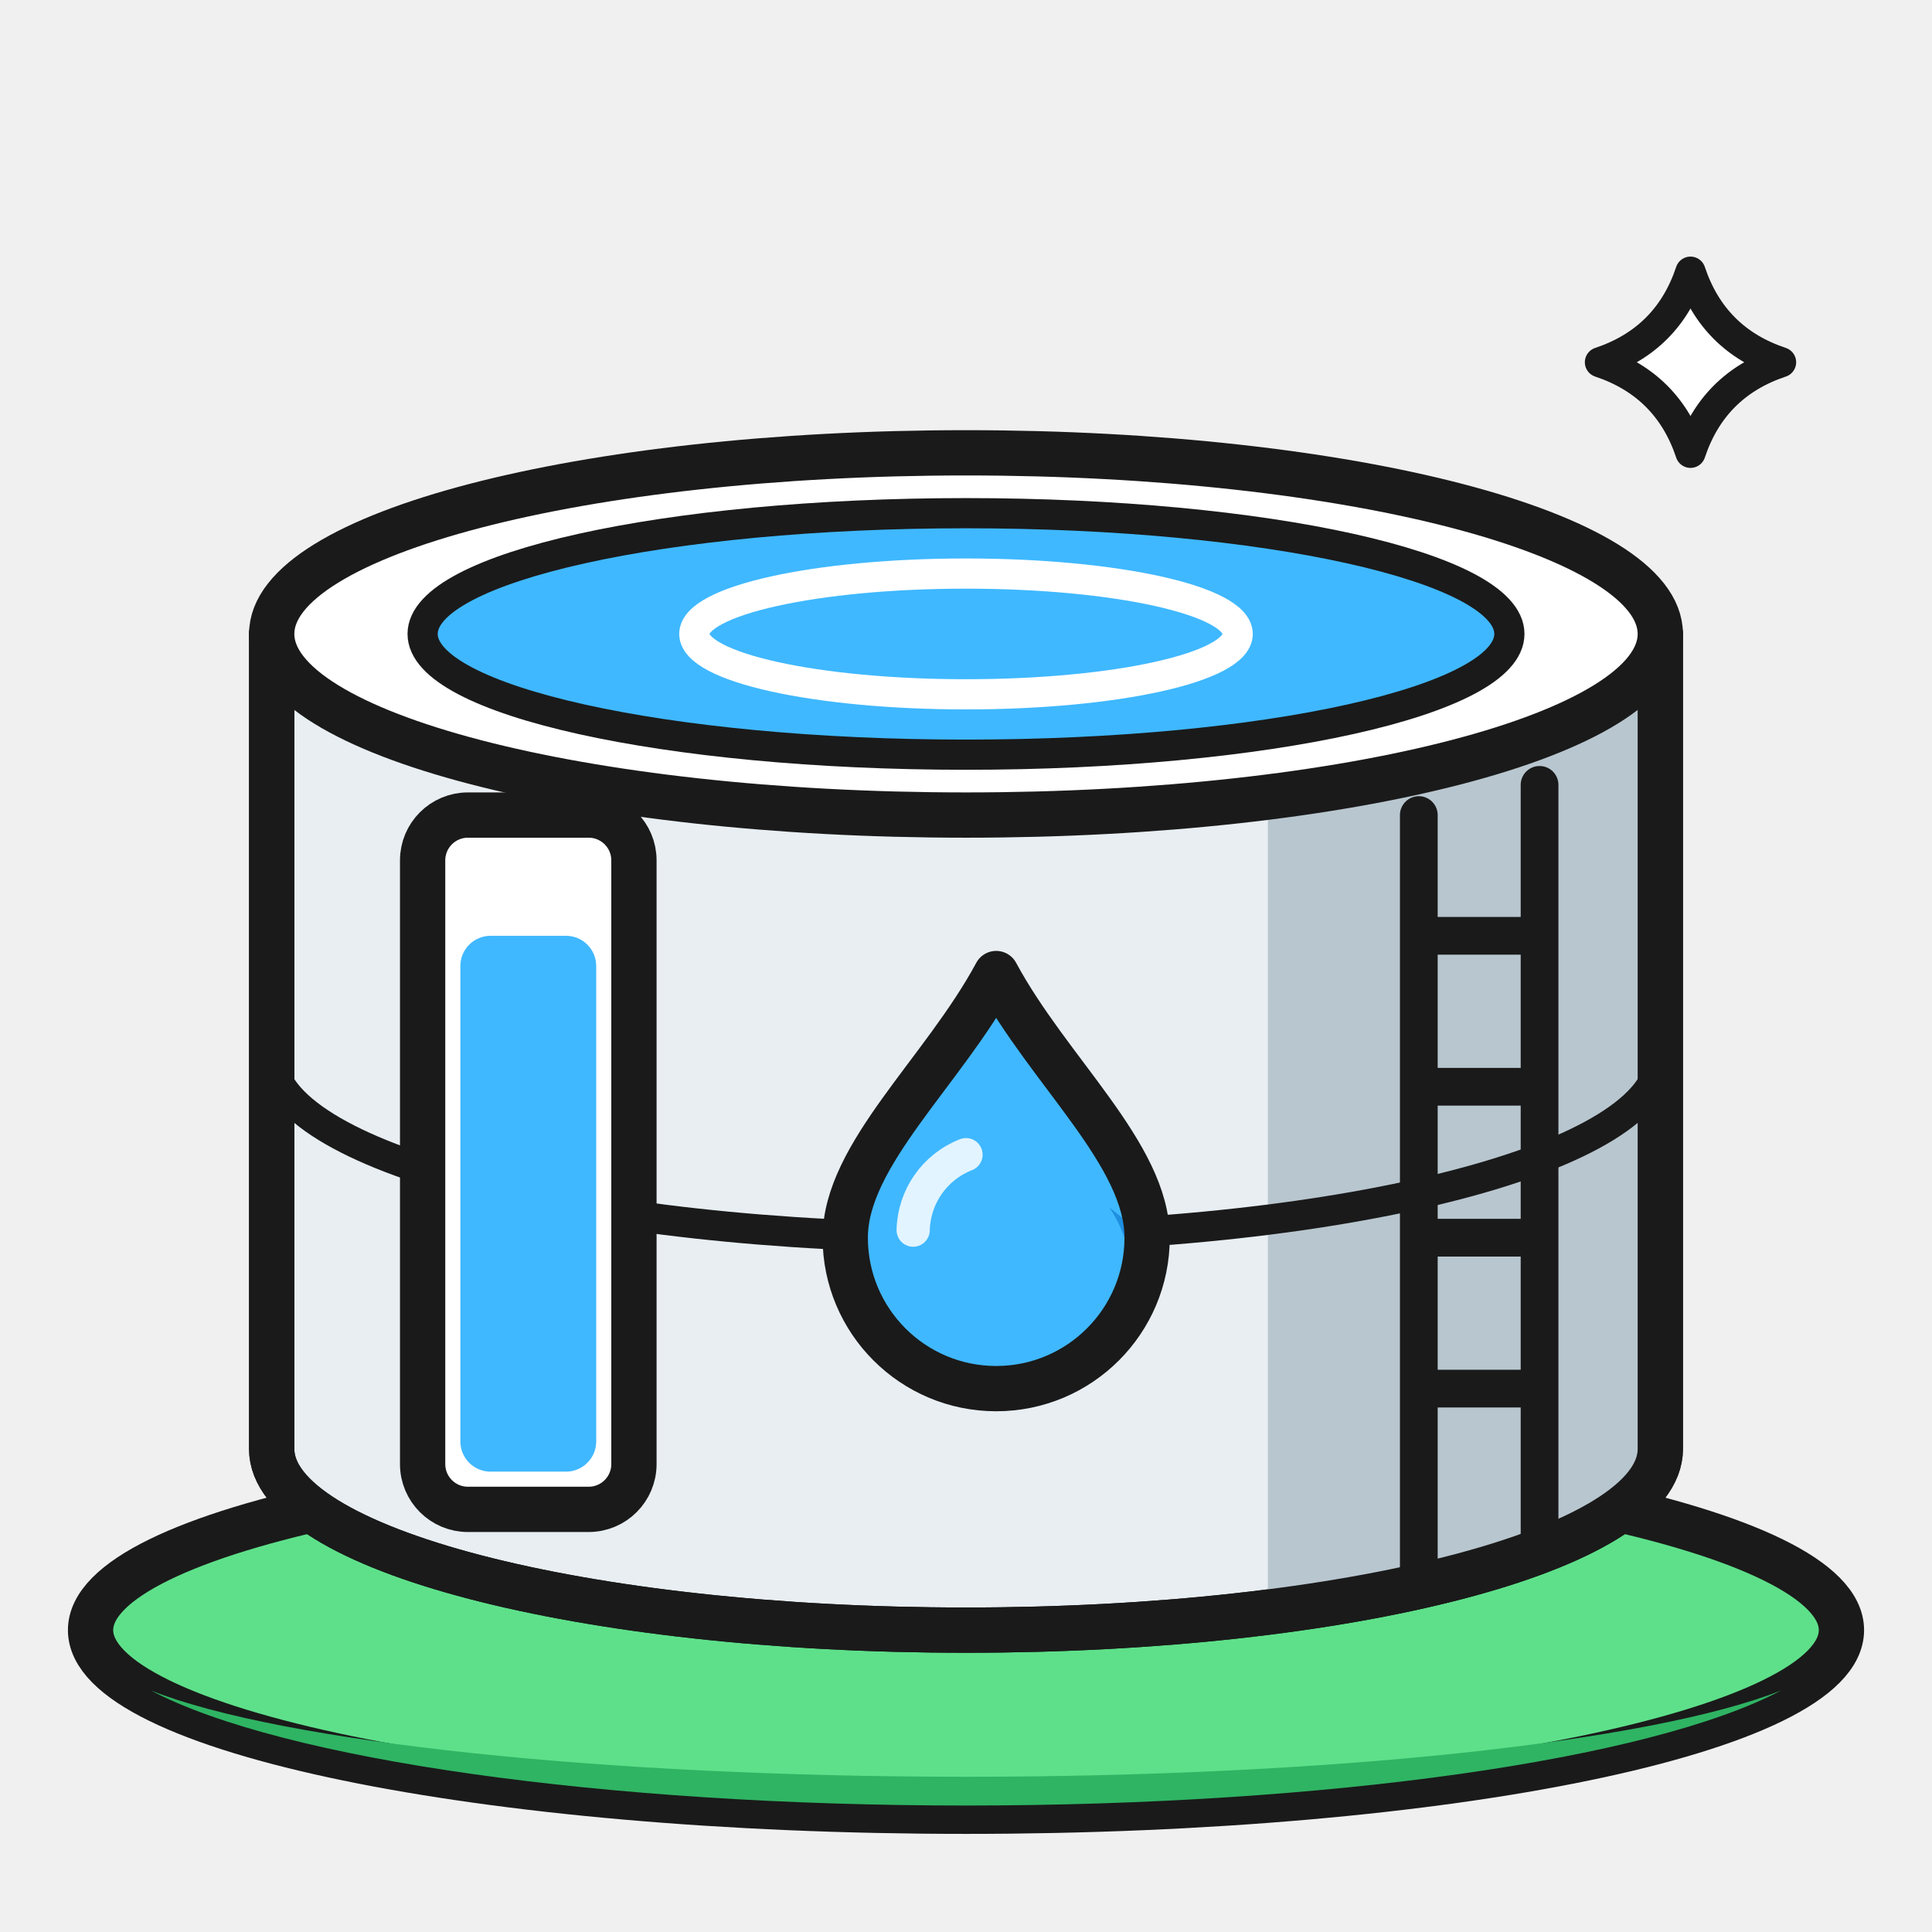
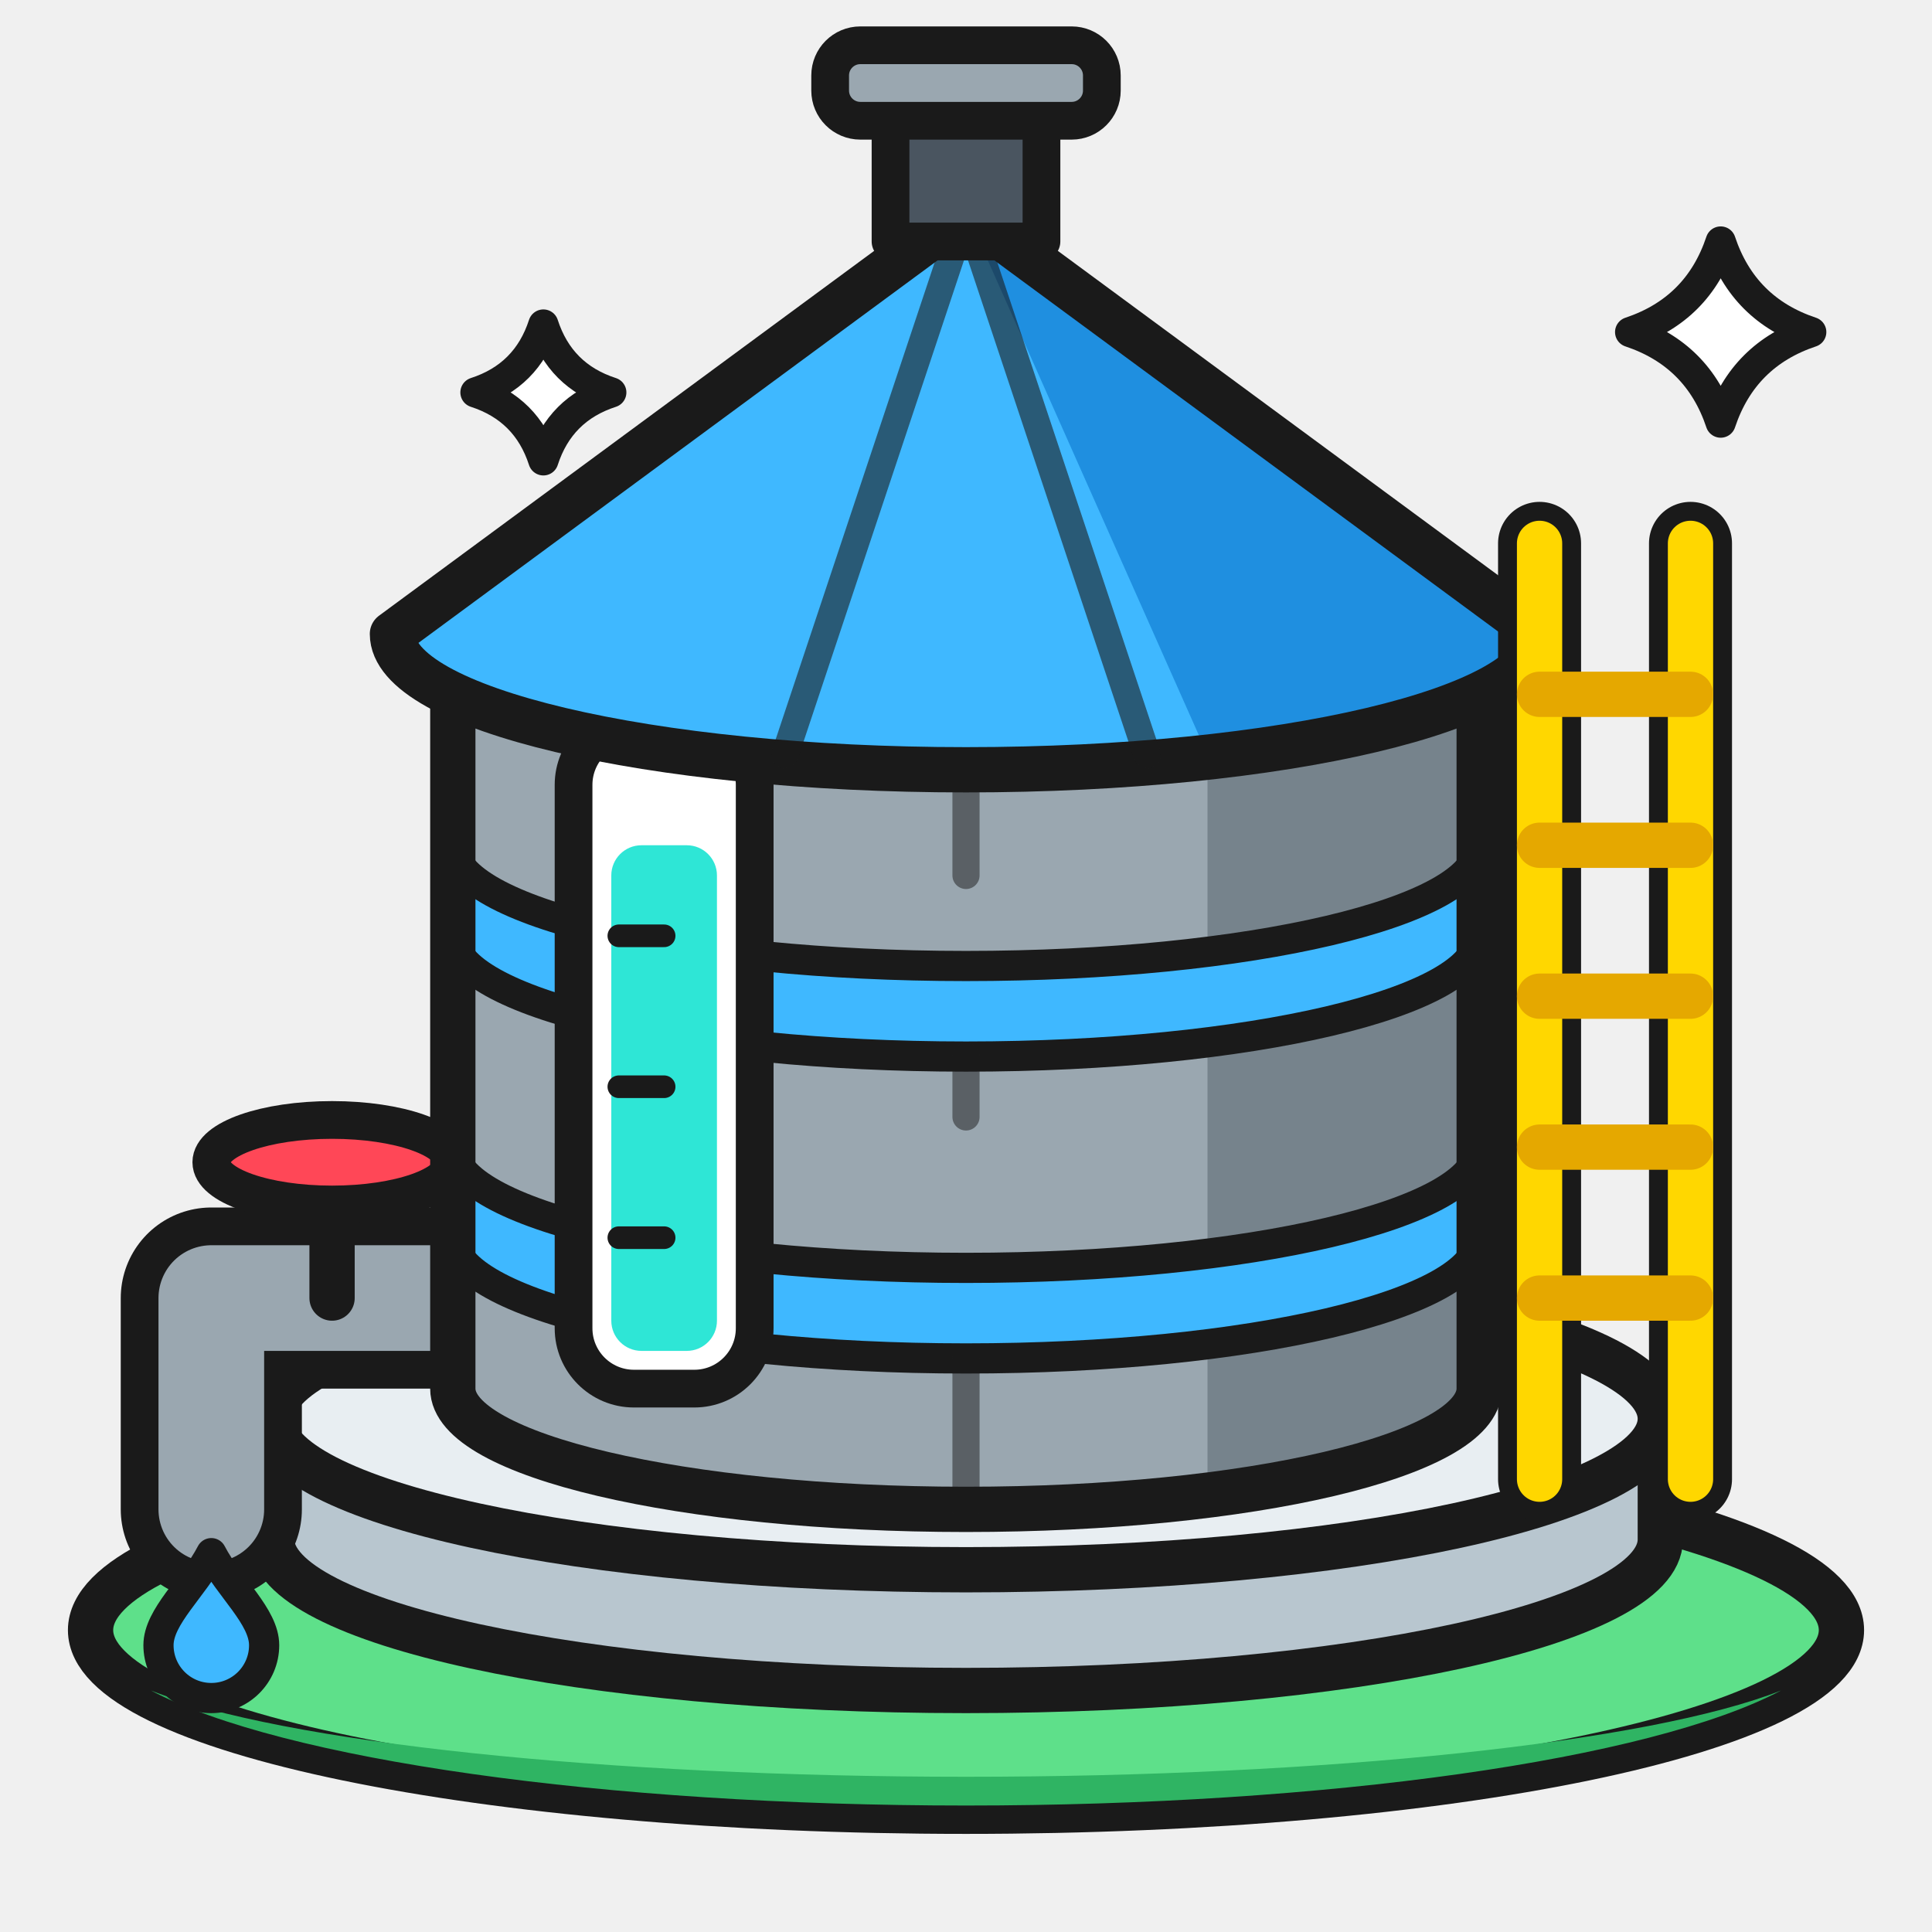
<svg xmlns="http://www.w3.org/2000/svg" viewBox="0 0 128 128" role="img" aria-labelledby="water-tank-t" class="water-tank-svg" fill="none" stroke="#1a1a1a" stroke-width="3" stroke-linejoin="round" stroke-linecap="round">
-   <style>@keyframes water-tank-k-ripple{0%{transform:scale(.3);opacity:1}100%{transform:scale(1.5);opacity:0}}@keyframes water-tank-k-grows{0%,100%{transform:scaleY(.78)}50%{transform:scaleY(1)}}@keyframes water-tank-k-bob{0%,100%{transform:translateY(0)}50%{transform:translateY(-4.8px)}}@keyframes water-tank-k-shine{0%,55%,100%{opacity:0;transform:scale(.3) rotate(0)}75%{opacity:1;transform:scale(1) rotate(45deg)}}</style>
+   <style>@keyframes water-tank-k-coin{0%,100%{transform:scaleX(1)}50%{transform:scaleX(.2)}}@keyframes water-tank-k-drip{0%{transform:translateY(0);opacity:0}15%,75%{opacity:1}100%{transform:translateY(16px);opacity:0}}@keyframes water-tank-k-grows{0%,100%{transform:scaleY(.78)}50%{transform:scaleY(1)}}@keyframes water-tank-k-shine{0%,55%,100%{opacity:0;transform:scale(.3) rotate(0)}75%{opacity:1;transform:scale(1) rotate(45deg)}}</style>
  <ellipse cx="64" cy="108" rx="58" ry="12" fill="#5EE08A" />
  <path d="M10 112a58 12 0 0 0 108 0a58 9 0 0 1-108 0z" fill="#2FB463" stroke="none" />
-   <path d="M18 42v54a46 12 0 0 0 92 0V42" fill="#E8EEF2" />
-   <path d="M84 52v55a46 12 0 0 0 26-11V42z" fill="#B8C6CF" stroke="none" />
-   <path d="M18 42v54a46 12 0 0 0 92 0V42" />
-   <path d="M18 70a46 12 0 0 0 92 0" fill="none" stroke-width="2" />
-   <ellipse cx="64" cy="42" rx="46" ry="12" fill="#FFFFFF" />
-   <ellipse cx="64" cy="42" rx="36" ry="8" fill="#3FB8FF" stroke-width="2" />
-   <g style="animation:water-tank-k-ripple 2.6s ease-out infinite;transform-box:fill-box;transform-origin:center">
-     <ellipse cx="64" cy="42" rx="18" ry="4" fill="none" stroke="#fff" stroke-width="2" />
+   <path d="M18 94v8a46 10 0 0 0 92 0v-8" fill="#B8C6CF" />
+   <ellipse cx="64" cy="94" rx="46" ry="10" fill="#E8EEF2" />
+   <path d="M30 86H14v14" fill="none" stroke-width="12" />
+   <path d="M30 86H14v14" fill="none" stroke="#9AA7B0" stroke-width="7" />
+   <path d="M22 86v-7" fill="none" stroke-width="3" />
+   <g style="animation:water-tank-k-coin 3s ease-in-out infinite;transform-box:fill-box;transform-origin:center">
+     <ellipse cx="22" cy="77" rx="8" ry="2.8" fill="#FF4757" stroke-width="2.5" />
  </g>
-   <rect x="28" y="54" width="14" height="46" fill="#fff" rx="3" />
+   <g style="animation:water-tank-k-drip 1.8s ease-in infinite;transform-box:fill-box;transform-origin:center">
+     <path d="M14 102.9C15.2 105.2 17.5 107.1 17.5 109A3.5 3.5 0 0 1 10.5 109C10.5 107.1 12.8 105.2 14 102.9Z" fill="#3FB8FF" stroke="none" />
+     <path d="M17.5 109A3.5 3.5 0 0 1 13 112.3A2.8 2.8 0 0 0 16.6 108.3Z" fill="#1F8FE0" stroke="none" />
+     <path d="M14 102.9C15.2 105.2 17.5 107.1 17.5 109A3.5 3.5 0 0 1 10.5 109C10.5 107.1 12.8 105.2 14 102.9Z" fill="none" stroke-width="2" />
+   </g>
+   <path d="M30 42v50a34 8 0 0 0 68 0V42" fill="#9AA7B0" stroke="none" />
+   <path d="M80 48v51a34 8 0 0 0 18-7V42z" fill="#76838C" stroke="none" />
+   <path d="M30 56a34 8 0 0 0 68 0v6a34 8 0 0 1-68 0z" fill="#3FB8FF" stroke-width="2" />
+   <path d="M30 76a34 8 0 0 0 68 0v6a34 8 0 0 1-68 0z" fill="#3FB8FF" stroke-width="2" />
+   <path d="M30 42v50a34 8 0 0 0 68 0V42" />
+   <path d="M64 50v8M64 70v4M64 90v10" fill="none" stroke-width="1.8" opacity="0.5" />
+   <rect x="38" y="48" width="12" height="44" fill="#fff" stroke-width="2.5" rx="4" />
  <g style="animation:water-tank-k-grows 4s ease-in-out infinite;transform-box:fill-box;transform-origin:50% 100%">
-     <rect x="30.5" y="62" width="9" height="35.5" fill="#3FB8FF" stroke="none" rx="2" />
+     <rect x="40.5" y="56" width="7" height="33.5" fill="#2EE6D6" stroke="none" rx="2" />
  </g>
-   <path d="M94 54v50M102 52v50M94 62h8M94 72h8M94 82h8M94 92h8" fill="none" stroke-width="2.5" />
-   <g style="animation:water-tank-k-bob 3s ease-in-out infinite;transform-box:fill-box;transform-origin:center">
-     <path d="M66 64.5C69.5 71 76 76.5 76 82A10 10 0 0 1 56 82C56 76.5 62.5 71 66 64.5Z" fill="#3FB8FF" stroke="none" />
-     <path d="M76 82A10 10 0 0 1 63 91.5A8 8 0 0 0 73.5 80Z" fill="#1F8FE0" stroke="none" />
-     <path d="M60.5 81.5A5.5 5.5 0 0 1 64 76.5" fill="none" stroke="#fff" stroke-width="2.2" opacity="0.85" />
-     <path d="M66 64.5C69.5 71 76 76.5 76 82A10 10 0 0 1 56 82C56 76.5 62.5 71 66 64.5Z" fill="none" />
+   <path d="M41 62h3M41 72h3M41 82h3" fill="none" stroke-width="1.5" />
+   <path d="M26 42L64 14l38 28a38 9 0 0 1-76 0z" fill="#3FB8FF" stroke="none" />
+   <path d="M64 14l38 28a38 9 0 0 1-22 8z" fill="#1F8FE0" stroke="none" />
+   <path d="M26 42L64 14l38 28a38 9 0 0 1-76 0z" />
+   <path d="M64 14L52 50M64 14l12 36" fill="none" stroke-width="1.8" opacity="0.6" />
+   <rect x="59" y="6" width="10" height="10" fill="#4A5560" stroke-width="2.5" />
+   <rect x="55" y="3" width="18" height="5" fill="#9AA7B0" stroke-width="2.5" rx="2" />
+   <path d="M102 36v62M112 36v62" fill="none" stroke-width="5.5" />
+   <path d="M102 36v62M112 36v62" fill="none" stroke="#FFD700" stroke-width="3" />
+   <path d="M102 46h10M102 56h10M102 66h10M102 76h10M102 86h10" fill="none" stroke="#E5A800" stroke-width="3" />
+   <g style="animation:water-tank-k-shine 3.4s ease-in-out infinite;transform-box:fill-box;transform-origin:center">
+     <path d="M114 16Q115.5 20.5 120 22Q115.5 23.5 114 28Q112.5 23.5 108 22Q112.5 20.5 114 16Z" fill="#fff" stroke-width="2" />
  </g>
-   <g style="animation:water-tank-k-shine 3.4s ease-in-out infinite;transform-box:fill-box;transform-origin:center">
-     <path d="M112 18Q113.5 22.5 118 24Q113.5 25.5 112 30Q110.5 25.5 106 24Q110.5 22.5 112 18Z" fill="#fff" stroke-width="2" />
+   <g style="animation:water-tank-k-shine 3.4s ease-in-out -1.7s infinite;transform-box:fill-box;transform-origin:center">
+     <path d="M36 21.5Q37.1 24.9 40.5 26Q37.1 27.1 36 30.5Q34.9 27.1 31.5 26Q34.9 24.9 36 21.5Z" fill="#fff" stroke-width="2" />
  </g>
</svg>
